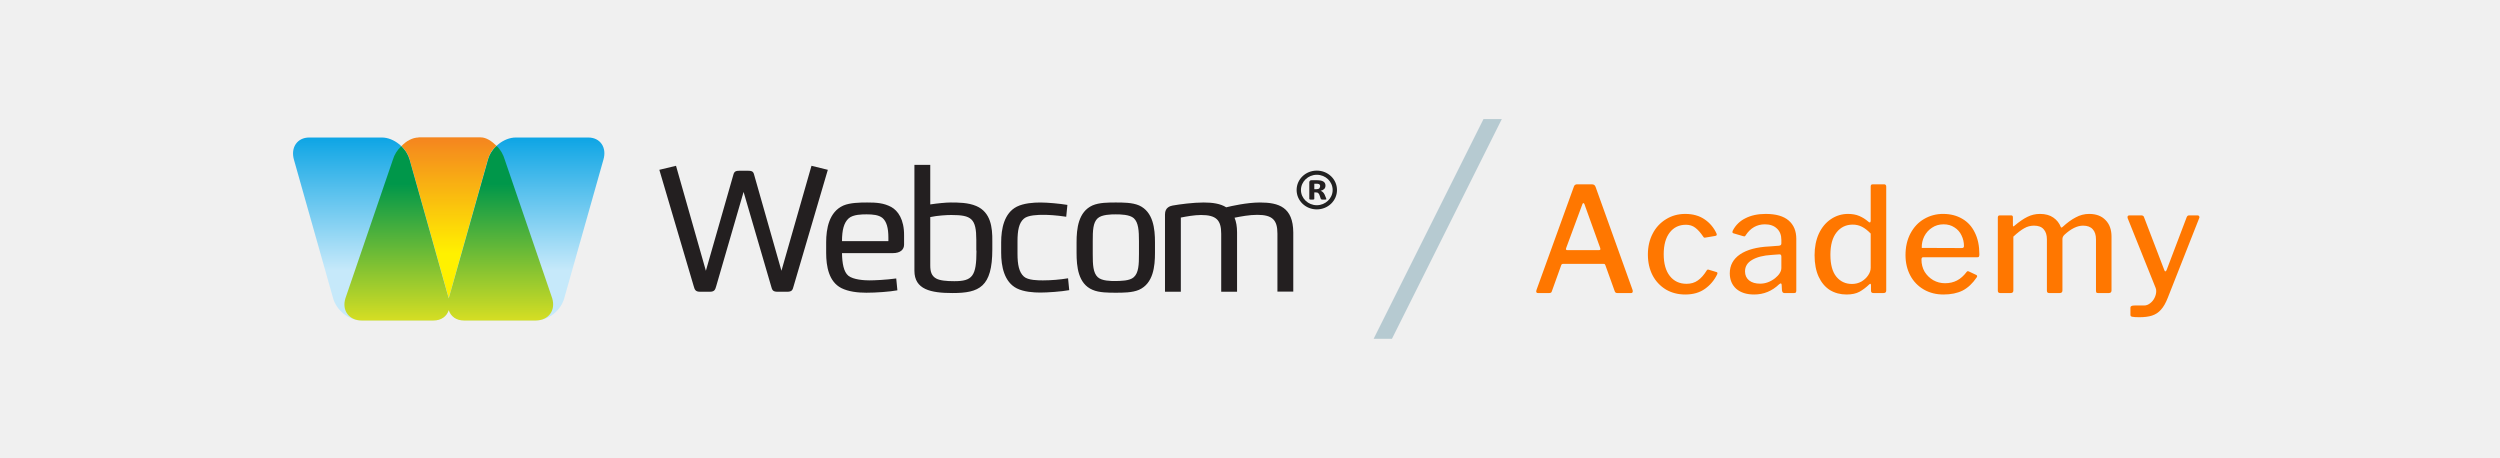
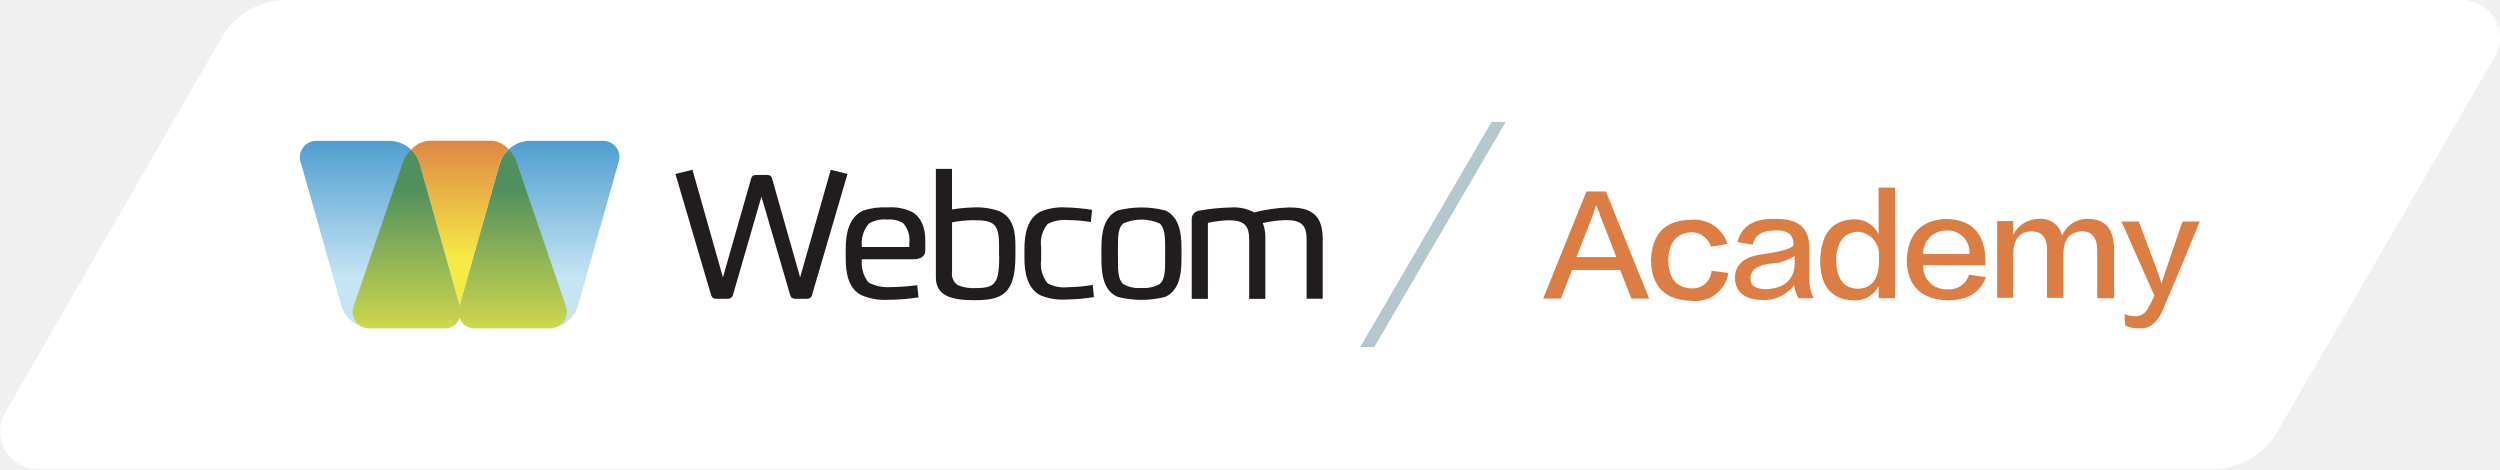
- <svg xmlns="http://www.w3.org/2000/svg" width="273" height="50" viewBox="0 0 273 50" fill="none">
-   <path d="M167.946 32C167.818 32 167.754 31.936 167.754 31.808L167.786 31.664L171.866 20.384C171.898 20.288 171.94 20.224 171.994 20.192C172.059 20.146 172.138 20.123 172.218 20.128H173.834C174.036 20.128 174.17 20.218 174.234 20.4L178.282 31.68C178.292 31.701 178.298 31.739 178.298 31.792C178.298 31.931 178.239 32 178.122 32H176.602C176.463 32 176.372 31.936 176.33 31.808L175.306 28.96C175.291 28.919 175.27 28.881 175.242 28.848C175.22 28.827 175.178 28.816 175.114 28.816H170.682C170.586 28.816 170.522 28.859 170.49 28.944L169.45 31.84C169.418 31.947 169.327 32 169.178 32H167.946ZM174.618 27.312C174.692 27.312 174.735 27.296 174.746 27.264C174.767 27.221 174.767 27.163 174.746 27.088L173.018 22.288C172.986 22.213 172.948 22.176 172.906 22.176C172.863 22.176 172.826 22.219 172.794 22.304L171.018 27.104L171.002 27.2C171.002 27.275 171.05 27.312 171.146 27.312H174.618ZM184.029 23.36C184.861 23.36 185.565 23.557 186.141 23.952C186.707 24.334 187.155 24.866 187.437 25.488C187.459 25.533 187.47 25.582 187.469 25.632C187.469 25.696 187.421 25.739 187.325 25.76L186.189 25.952H186.141C186.077 25.952 186.024 25.909 185.981 25.824C185.683 25.387 185.395 25.067 185.117 24.864C184.84 24.651 184.504 24.544 184.109 24.544C183.363 24.544 182.771 24.827 182.333 25.392C181.896 25.957 181.677 26.747 181.677 27.76C181.677 28.784 181.901 29.579 182.349 30.144C182.797 30.709 183.405 30.992 184.173 30.992C184.653 30.992 185.064 30.869 185.405 30.624C185.757 30.379 186.083 30.011 186.381 29.52C186.404 29.484 186.438 29.456 186.477 29.44C186.509 29.43 186.552 29.435 186.605 29.456L187.453 29.712C187.549 29.744 187.571 29.824 187.517 29.952C187.216 30.584 186.759 31.13 186.189 31.536C185.613 31.952 184.893 32.16 184.029 32.16C183.24 32.16 182.536 31.979 181.917 31.616C181.298 31.242 180.794 30.705 180.461 30.064C180.12 29.403 179.949 28.645 179.949 27.792C179.949 26.939 180.125 26.176 180.477 25.504C180.807 24.856 181.311 24.313 181.933 23.936C182.552 23.552 183.251 23.36 184.029 23.36ZM194.284 31.04C193.505 31.787 192.593 32.16 191.548 32.16C190.727 32.16 190.076 31.952 189.596 31.536C189.127 31.109 188.892 30.544 188.892 29.84C188.892 28.976 189.265 28.288 190.012 27.776C190.769 27.264 191.841 26.976 193.228 26.912L194.268 26.832C194.439 26.811 194.524 26.731 194.524 26.592V26.192C194.524 25.669 194.364 25.259 194.044 24.96C193.724 24.65 193.287 24.496 192.732 24.496C191.857 24.496 191.159 24.891 190.636 25.68C190.613 25.734 190.574 25.779 190.524 25.808C190.492 25.818 190.439 25.813 190.364 25.792L189.276 25.472C189.212 25.451 189.18 25.408 189.18 25.344C189.18 25.301 189.196 25.243 189.228 25.168C189.527 24.591 190.004 24.126 190.588 23.84C191.207 23.52 191.948 23.36 192.812 23.36C193.932 23.36 194.769 23.6 195.324 24.08C195.879 24.56 196.156 25.227 196.156 26.08V31.728C196.156 31.835 196.135 31.909 196.092 31.952C196.06 31.984 196.001 32 195.916 32H194.844C194.695 32 194.609 31.893 194.588 31.68L194.556 31.072C194.535 30.987 194.503 30.944 194.46 30.944C194.428 30.944 194.369 30.976 194.284 31.04ZM194.524 28.016C194.524 27.846 194.449 27.766 194.3 27.776L193.436 27.84C192.551 27.893 191.847 28.075 191.324 28.384C190.812 28.683 190.556 29.099 190.556 29.632C190.556 30.048 190.705 30.379 191.004 30.624C191.303 30.859 191.703 30.976 192.204 30.976C192.78 30.976 193.324 30.779 193.836 30.384C194.295 30.011 194.524 29.637 194.524 29.264V28.016ZM204.568 32C204.397 32 204.312 31.915 204.312 31.744V31.136C204.312 31.04 204.285 30.992 204.232 30.992C204.2 30.992 204.157 31.019 204.104 31.072C203.784 31.382 203.437 31.642 203.064 31.856C202.691 32.059 202.216 32.16 201.64 32.16C200.968 32.16 200.365 32 199.832 31.68C199.309 31.35 198.899 30.864 198.6 30.224C198.301 29.574 198.152 28.789 198.152 27.872C198.152 26.987 198.307 26.202 198.616 25.52C198.936 24.837 199.373 24.31 199.928 23.936C200.483 23.555 201.142 23.354 201.816 23.36C202.275 23.36 202.68 23.435 203.032 23.584C203.384 23.734 203.715 23.941 204.024 24.208C204.077 24.261 204.131 24.288 204.184 24.288C204.248 24.288 204.28 24.224 204.28 24.096V20.368C204.28 20.208 204.349 20.128 204.488 20.128H205.768C205.832 20.128 205.88 20.149 205.912 20.192C205.934 20.215 205.951 20.243 205.962 20.273C205.973 20.304 205.978 20.336 205.976 20.368V31.728C205.976 31.824 205.949 31.893 205.896 31.936C205.853 31.979 205.779 32 205.672 32H204.568ZM204.28 25.504C203.96 25.174 203.645 24.928 203.336 24.768C203.019 24.606 202.668 24.524 202.312 24.528C201.587 24.528 201 24.811 200.552 25.376C200.104 25.941 199.88 26.757 199.88 27.824C199.88 28.891 200.099 29.691 200.536 30.224C200.973 30.747 201.539 31.008 202.232 31.008C202.605 31.008 202.947 30.923 203.256 30.752C203.565 30.571 203.811 30.347 203.992 30.08C204.184 29.803 204.28 29.525 204.28 29.248V25.504ZM209.825 28.352C209.825 28.832 209.937 29.269 210.161 29.664C210.396 30.048 210.71 30.357 211.105 30.592C211.5 30.816 211.932 30.928 212.401 30.928C212.892 30.928 213.329 30.827 213.713 30.624C214.097 30.421 214.449 30.107 214.769 29.68C214.801 29.637 214.838 29.616 214.881 29.616C214.934 29.616 214.977 29.626 215.009 29.648L215.825 30.032C215.878 30.064 215.905 30.107 215.905 30.16C215.9 30.206 215.883 30.25 215.857 30.288C215.409 30.949 214.897 31.429 214.321 31.728C213.745 32.016 213.046 32.16 212.225 32.16C211.425 32.16 210.71 31.979 210.081 31.616C209.457 31.258 208.946 30.731 208.609 30.096C208.257 29.435 208.081 28.688 208.081 27.856C208.081 26.96 208.262 26.171 208.625 25.488C208.988 24.805 209.478 24.283 210.097 23.92C210.731 23.545 211.456 23.352 212.193 23.36C212.982 23.36 213.676 23.536 214.273 23.888C214.87 24.229 215.329 24.731 215.649 25.392C215.98 26.053 216.145 26.837 216.145 27.744V27.808C216.145 27.904 216.129 27.978 216.097 28.032C216.076 28.075 216.012 28.096 215.905 28.096H209.985C209.878 28.096 209.825 28.181 209.825 28.352ZM214.193 27.088C214.3 27.088 214.369 27.072 214.401 27.04C214.444 27.008 214.465 26.95 214.465 26.864C214.467 26.459 214.374 26.059 214.193 25.696C214.027 25.339 213.76 25.039 213.425 24.832C213.094 24.608 212.7 24.496 212.241 24.496C211.761 24.496 211.34 24.619 210.977 24.864C210.614 25.099 210.332 25.414 210.129 25.808C209.935 26.2 209.841 26.635 209.857 27.072L214.193 27.088ZM218.418 32C218.247 32 218.162 31.915 218.162 31.744V23.76C218.162 23.6 218.231 23.52 218.37 23.52H219.618C219.746 23.52 219.81 23.59 219.81 23.728V24.608C219.81 24.672 219.826 24.709 219.858 24.72C219.89 24.73 219.927 24.71 219.97 24.656C220.503 24.208 220.978 23.883 221.394 23.68C221.82 23.467 222.279 23.36 222.77 23.36C223.356 23.36 223.842 23.493 224.226 23.76C224.61 24.027 224.882 24.373 225.042 24.8C225.063 24.832 225.084 24.848 225.106 24.848C225.148 24.848 225.196 24.821 225.25 24.768C225.751 24.309 226.231 23.963 226.69 23.728C227.132 23.487 227.627 23.36 228.13 23.36C228.898 23.36 229.495 23.584 229.922 24.032C230.359 24.469 230.578 25.072 230.578 25.84V31.712C230.578 31.904 230.482 32 230.29 32H229.106C229.02 32 228.962 31.984 228.93 31.952C228.898 31.909 228.882 31.84 228.882 31.744V26.144C228.882 25.664 228.764 25.296 228.53 25.04C228.295 24.773 227.943 24.64 227.474 24.64C226.834 24.64 226.151 24.976 225.426 25.648C225.359 25.712 225.304 25.788 225.266 25.872C225.232 25.947 225.215 26.029 225.218 26.112V31.712C225.218 31.904 225.122 32 224.93 32H223.762C223.602 32 223.522 31.915 223.522 31.744V26.144C223.522 25.664 223.404 25.296 223.17 25.04C222.946 24.773 222.594 24.64 222.114 24.64C221.73 24.64 221.372 24.736 221.042 24.928C220.711 25.109 220.316 25.413 219.858 25.84V31.728C219.858 31.824 219.831 31.893 219.778 31.936C219.735 31.979 219.66 32 219.554 32H218.418ZM233.62 34.64C233.257 34.64 233.001 34.624 232.852 34.592C232.713 34.571 232.644 34.507 232.644 34.4V33.584C232.644 33.434 232.793 33.36 233.092 33.36H234.132C234.367 33.36 234.585 33.28 234.788 33.12C235.001 32.96 235.167 32.757 235.284 32.512C235.401 32.267 235.46 32.027 235.46 31.792C235.463 31.672 235.442 31.552 235.396 31.44L232.34 23.824C232.327 23.788 232.321 23.75 232.324 23.712C232.324 23.584 232.399 23.52 232.548 23.52H233.86C233.924 23.52 233.983 23.541 234.036 23.584C234.062 23.599 234.084 23.62 234.1 23.645C234.117 23.67 234.128 23.698 234.132 23.728L236.34 29.488C236.372 29.584 236.409 29.632 236.452 29.632C236.516 29.632 236.569 29.568 236.612 29.44L238.788 23.712C238.841 23.584 238.927 23.52 239.044 23.52H239.988C240.063 23.52 240.116 23.552 240.148 23.616C240.191 23.669 240.196 23.728 240.164 23.792L236.724 32.512C236.5 33.088 236.249 33.525 235.972 33.824C235.711 34.123 235.374 34.344 234.996 34.464C234.633 34.581 234.175 34.64 233.62 34.64Z" fill="#FF7700" />
-   <path fill-rule="evenodd" clip-rule="evenodd" d="M64.245 15.017H56.321C55.029 15.017 53.674 16.087 53.285 17.427L49.003 32.575L44.722 17.427C44.348 16.102 42.994 15.017 41.702 15.017H33.762C32.469 15.017 31.722 16.102 32.095 17.427L36.377 32.575C36.75 33.9 38.105 34.985 39.413 34.985H47.337C48.178 34.985 48.785 34.522 49.003 33.835C49.221 34.522 49.829 34.985 50.669 34.985H58.594C59.886 34.985 61.241 33.915 61.614 32.575L65.896 17.427C66.286 16.102 65.538 15.017 64.246 15.017H64.245Z" fill="url(#paint0_linear)" />
-   <path fill-rule="evenodd" clip-rule="evenodd" d="M45.702 15.016C45.064 15.016 44.348 15.399 43.834 15.958C44.254 16.357 44.581 16.868 44.721 17.41L49.003 32.558L53.285 17.41C53.455 16.82 53.752 16.34 54.219 15.926C53.705 15.415 53.098 15 52.491 15H45.702V15.016Z" fill="url(#paint1_linear)" />
-   <path fill-rule="evenodd" clip-rule="evenodd" d="M60.306 32.59L55.122 17.442C54.966 16.9 54.67 16.341 54.234 15.942C53.784 16.334 53.459 16.85 53.3 17.426L49.003 32.574V32.59L44.721 17.442C44.56 16.88 44.247 16.372 43.818 15.974C43.382 16.373 43.056 16.9 42.9 17.442L37.715 32.59C37.311 33.915 38.12 35 39.505 35H47.337C48.177 35 48.785 34.553 49.003 33.867C49.221 34.553 49.828 35 50.669 35H58.499C59.9 34.984 60.694 33.915 60.305 32.59H60.306Z" fill="url(#paint2_linear)" />
-   <path d="M88.614 18.105L85.334 29.567L82.401 19.26C82.292 18.858 82.274 18.647 81.727 18.647H80.707C80.179 18.647 80.142 18.857 80.033 19.26L77.082 29.567L73.821 18.105L71.999 18.543L75.752 31.247C75.862 31.633 75.934 31.86 76.462 31.86H77.501C78.029 31.86 78.101 31.633 78.211 31.247L81.199 20.957L84.205 31.247C84.315 31.65 84.369 31.86 84.915 31.86H85.954C86.5 31.86 86.554 31.65 86.664 31.247L90.399 18.543L88.614 18.105ZM97.322 22.602C96.502 22.165 95.718 22.112 94.698 22.112C93.915 22.112 92.822 22.13 92.093 22.445C90.526 23.145 90.217 24.983 90.217 26.47V27.608C90.217 29.095 90.508 30.758 91.874 31.458C92.64 31.843 93.641 31.965 94.607 31.965C95.664 31.965 97.157 31.86 97.995 31.703L97.868 30.407C96.72 30.565 95.482 30.617 94.917 30.617C94.388 30.617 93.187 30.547 92.64 30.11C92.13 29.69 91.965 28.762 91.947 27.642H97.485C98.342 27.642 98.725 27.24 98.725 26.715V25.718C98.742 23.95 98.05 23.005 97.322 22.602ZM97.012 26.33H91.947C91.947 25.14 92.147 24.318 92.676 23.845C93.168 23.407 94.152 23.407 94.643 23.407C95.281 23.407 95.937 23.46 96.356 23.793C96.811 24.177 97.012 24.878 97.012 25.945V26.33ZM106.613 22.498C105.72 22.112 104.609 22.112 103.807 22.112C103.333 22.112 102.386 22.2 101.584 22.322V18H99.854V29.567C99.854 31.615 101.639 32 104.026 32C106.94 32 108.361 31.335 108.361 27.24V26.33C108.38 24.843 108.197 23.18 106.613 22.498ZM106.631 27.362C106.631 30.162 106.194 30.705 104.208 30.705C103.333 30.705 102.623 30.635 102.222 30.408C101.73 30.128 101.584 29.672 101.584 28.99V23.705C102.386 23.53 103.406 23.478 103.88 23.478C106.084 23.478 106.613 23.862 106.613 26.208V27.363H106.631V27.362ZM113.918 30.618C113.389 30.618 112.26 30.618 111.805 30.198C111.276 29.725 111.112 28.885 111.112 27.73V26.347C111.112 25.192 111.258 24.352 111.805 23.88C112.26 23.478 113.371 23.46 113.918 23.46C114.483 23.46 115.284 23.495 116.432 23.67C116.432 23.67 116.559 22.41 116.559 22.375C115.721 22.235 114.391 22.113 113.608 22.113C112.861 22.113 111.805 22.183 111.039 22.567C109.655 23.267 109.327 24.983 109.327 26.47V27.59C109.327 29.078 109.655 30.793 111.039 31.492C111.805 31.878 112.861 31.948 113.608 31.948C114.391 31.948 115.903 31.843 116.76 31.685L116.632 30.39C115.735 30.538 114.827 30.613 113.918 30.617V30.618ZM124.375 22.428C123.646 22.112 122.626 22.112 121.842 22.112C121.059 22.112 120.039 22.112 119.31 22.428C117.743 23.128 117.561 24.983 117.561 26.47V27.608C117.561 29.095 117.725 30.985 119.31 31.65C120.021 31.965 121.059 31.965 121.842 31.965C122.626 31.965 123.646 31.965 124.375 31.65C125.941 30.95 126.124 29.095 126.124 27.608V26.47C126.124 24.983 125.941 23.128 124.375 22.427V22.428ZM124.375 27.748C124.375 28.902 124.338 29.795 123.81 30.268C123.355 30.688 122.371 30.67 121.842 30.688C121.296 30.688 120.33 30.688 119.875 30.268C119.365 29.795 119.328 28.902 119.328 27.748V26.348C119.328 25.193 119.347 24.3 119.875 23.828C120.33 23.425 121.314 23.408 121.842 23.408C122.371 23.408 123.355 23.425 123.81 23.828C124.32 24.3 124.375 25.192 124.375 26.348V27.748ZM137.582 22.112C136.18 22.112 134.467 22.498 133.903 22.638C133.265 22.235 132.409 22.112 131.443 22.112C130.295 22.112 128.838 22.305 128.055 22.445C127.8 22.497 127.217 22.637 127.217 23.407V31.86H128.947V23.758C129.567 23.635 130.423 23.478 131.152 23.478C132.828 23.478 133.356 24.038 133.356 25.525V31.86H135.087V25.385C135.087 24.737 134.996 24.212 134.813 23.775C135.506 23.635 136.435 23.46 137.291 23.46C138.949 23.46 139.495 24.02 139.495 25.507V31.842H141.226V25.385C141.208 22.62 139.641 22.112 137.582 22.112ZM144.833 21.727V21.762C144.833 21.78 144.815 21.78 144.797 21.78C144.779 21.78 144.742 21.797 144.706 21.797H144.396C144.36 21.797 144.323 21.78 144.305 21.78C144.287 21.78 144.268 21.762 144.25 21.745C144.232 21.727 144.232 21.71 144.214 21.675L144.104 21.343C144.08 21.24 144.023 21.147 143.941 21.08C143.886 21.028 143.795 21.01 143.667 21.01H143.522V21.71C143.522 21.745 143.503 21.762 143.467 21.78C143.43 21.797 143.358 21.797 143.248 21.797C143.139 21.797 143.066 21.797 143.03 21.78C142.993 21.762 142.975 21.745 142.975 21.71V19.925C142.975 19.855 142.993 19.802 143.03 19.75C143.066 19.698 143.139 19.68 143.212 19.68H143.831C143.977 19.68 144.104 19.698 144.214 19.715C144.323 19.733 144.414 19.767 144.505 19.82C144.578 19.872 144.651 19.925 144.687 20.012C144.724 20.082 144.742 20.17 144.742 20.275C144.742 20.433 144.687 20.555 144.596 20.642C144.489 20.741 144.357 20.808 144.214 20.835C144.302 20.864 144.383 20.912 144.451 20.975C144.524 21.045 144.596 21.132 144.651 21.255L144.779 21.57C144.815 21.657 144.833 21.692 144.833 21.727ZM144.159 20.327C144.159 20.292 144.159 20.257 144.141 20.222C144.127 20.191 144.108 20.161 144.086 20.135C144.07 20.118 144.05 20.104 144.028 20.095C144.006 20.086 143.983 20.081 143.959 20.082C143.904 20.065 143.849 20.065 143.777 20.065H143.522V20.66H143.758C143.904 20.66 144.013 20.625 144.068 20.573C144.123 20.485 144.159 20.415 144.159 20.328V20.327Z" fill="#231F20" />
-   <path d="M143.794 22.865C142.574 22.865 141.59 21.92 141.59 20.748C141.59 19.575 142.574 18.63 143.794 18.63C145.015 18.63 145.999 19.575 145.999 20.747C145.999 21.92 145.015 22.865 143.794 22.865ZM143.794 19.085C142.847 19.085 142.064 19.837 142.064 20.747C142.064 21.657 142.847 22.41 143.794 22.41C144.742 22.41 145.525 21.657 145.525 20.747C145.525 19.837 144.76 19.085 143.794 19.085Z" fill="#212121" />
-   <path d="M161.999 13L149.999 37H151.999L163.999 13H161.999Z" fill="#B6CAD1" />
+ <svg xmlns="http://www.w3.org/2000/svg" id="Слой_1" data-name="Слой 1" viewBox="0 0 266.5 50">
  <defs>
-     <linearGradient id="paint0_linear" x1="41.412" y1="29.54" x2="41.412" y2="13.966" gradientUnits="userSpaceOnUse">
-       <stop stop-color="#C6E9FA" />
-       <stop offset="1" stop-color="#00A0E3" />
+     <style>.cls-1{fill:#fff;}.cls-2{fill:#dc7d43;}.cls-3{fill:url(#Безымянный_градиент_4);}.cls-4{fill:url(#Безымянный_градиент_2);}.cls-5{fill:url(#Безымянный_градиент_3);}.cls-6{fill:#211c1d;}.cls-7{fill:#b4c7ce;}</style>
+     <linearGradient id="Безымянный_градиент_4" x1="49" y1="914.711" x2="49" y2="930.285" gradientTransform="matrix(1, 0, 0, -1, 0, 944.252)" gradientUnits="userSpaceOnUse">
+       <stop offset="0" stop-color="#c6e4f4" />
+       <stop offset="1" stop-color="#4699cd" />
    </linearGradient>
-     <linearGradient id="paint1_linear" x1="42.618" y1="27.707" x2="42.618" y2="14.576" gradientUnits="userSpaceOnUse">
-       <stop stop-color="#FFF100" />
-       <stop offset="1" stop-color="#F48120" />
+     <linearGradient id="Безымянный_градиент_2" x1="49.028" y1="916.544" x2="49.028" y2="929.675" gradientTransform="matrix(1, 0, 0, -1, 0, 944.252)" gradientUnits="userSpaceOnUse">
+       <stop offset="0" stop-color="#f6eb46" />
+       <stop offset="1" stop-color="#de8444" />
    </linearGradient>
-     <linearGradient id="paint2_linear" x1="41.71" y1="35.036" x2="41.71" y2="20.074" gradientUnits="userSpaceOnUse">
-       <stop stop-color="#D6DE23" />
-       <stop offset="1" stop-color="#00974A" />
+     <linearGradient id="Безымянный_градиент_3" x1="49.009" y1="909.216" x2="49.009" y2="924.178" gradientTransform="matrix(1, 0, 0, -1, 0, 944.252)" gradientUnits="userSpaceOnUse">
+       <stop offset="0" stop-color="#cfd74e" />
+       <stop offset="1" stop-color="#50905e" />
    </linearGradient>
  </defs>
+   <path class="cls-1" d="M23.578,4.092A8,8,0,0,1,30.555,0H262.5a4,4,0,0,1,3.488,5.954L242.822,45.908A8,8,0,0,1,235.845,50H4A4,4,0,0,1,.516,44.046Z" />
+   <path class="cls-2" d="M171.191,20.411,175.8,31.834h-1.892l-1.2-3.061h-5.122l-1.2,3.061H164.5l4.614-11.423Zm-1.015,1.508h-.046c-.093.32-.231.685-.323,1.005-.047.091-.6,1.553-1.754,4.478H172.3c-1.107-2.878-1.707-4.386-1.753-4.478a.608.608,0,0,0-.046-.229A3.531,3.531,0,0,1,170.176,21.919Z" />
+   <path class="cls-2" d="M184.157,25.986l-1.753.32a2.214,2.214,0,0,0-2.077-1.553q-2.422.137-2.492,3.016c.047,1.919.877,2.924,2.492,2.97a2.007,2.007,0,0,0,2.123-1.873l1.8.229a3.578,3.578,0,0,1-4.014,2.97c-2.723-.091-4.153-1.508-4.245-4.249.092-2.878,1.476-4.341,4.245-4.386A3.734,3.734,0,0,1,184.157,25.986Z" />
+   <path class="cls-2" d="M193.34,31.788h-1.615a3.2,3.2,0,0,1-.462-1.417,3.994,3.994,0,0,1-3.6,1.6c-1.707-.091-2.63-.822-2.722-2.285,0-1.508,1.015-2.376,3.091-2.6,1.8-.274,2.861-.548,3.138-.914.092-1.142-.6-1.691-2.03-1.6-1.292,0-2.077.5-2.307,1.508l-1.615-.274c.415-1.691,1.707-2.513,3.922-2.467q3.876-.137,3.737,3.29v3.381A4.248,4.248,0,0,0,193.34,31.788Zm-2.031-3.473V27.265a4.619,4.619,0,0,1-2.491.822c-1.523.183-2.215.685-2.215,1.554-.046.822.554,1.188,1.753,1.188C190.2,30.692,191.171,29.869,191.309,28.316Z" />
+   <path class="cls-2" d="M200.261,20h1.754V31.788h-1.754V30.509a2.846,2.846,0,0,1-2.814,1.508c-2.215-.137-3.369-1.508-3.415-4.112.046-2.97,1.246-4.478,3.645-4.523a2.756,2.756,0,0,1,2.584,1.6Zm.047,7.9v-.822a2.408,2.408,0,0,0-2.262-2.376c-1.522.091-2.261,1.1-2.307,3.061.046,1.965.785,2.97,2.307,3.016C199.523,30.737,200.261,29.778,200.308,27.9Z" />
+   <path class="cls-2" d="M209.9,29.275l1.8.274c-.6,1.645-1.984,2.467-4.107,2.467-2.768-.091-4.245-1.508-4.337-4.2.092-2.879,1.522-4.341,4.153-4.478,2.768.046,4.2,1.508,4.245,4.478v.457h-6.645a2.434,2.434,0,0,0,2.584,2.559A2.171,2.171,0,0,0,209.9,29.275Zm-4.891-2.193h4.938a2.328,2.328,0,0,0-2.4-2.513A2.436,2.436,0,0,0,205.014,27.082Z" />
+   <path class="cls-2" d="M225.317,31.788h-1.753V26.9c.046-1.508-.508-2.285-1.707-2.239-1.2.091-1.846.822-1.892,2.285v4.8h-1.754V26.854c.046-1.508-.507-2.193-1.707-2.193-1.2.046-1.846.822-1.892,2.33v4.752H212.9V23.564h1.707v1.462a3.058,3.058,0,0,1,2.723-1.691,2.3,2.3,0,0,1,2.491,1.782,2.892,2.892,0,0,1,2.769-1.782q2.769,0,2.769,3.29v5.163Z" />
+   <path class="cls-2" d="M229.655,31.514l-3.507-7.9h1.846l2.076,5.529.323,1.051h.046l.323-1.051,1.892-5.529H234.5c-1.984,4.8-3.184,7.676-3.6,8.59-.692,2.01-1.661,2.924-2.815,2.787a3.22,3.22,0,0,1-1.523-.274l-.092-1.234a3.173,3.173,0,0,0,1.061.228,1.516,1.516,0,0,0,1.523-1.005A9.079,9.079,0,0,0,229.655,31.514Z" />
+   <path class="cls-3" d="M64.247,15.017H56.322a3.409,3.409,0,0,0-3.036,2.41L49,32.575,44.723,17.427a3.4,3.4,0,0,0-3.02-2.41h-7.94a1.745,1.745,0,0,0-1.666,2.41l4.282,15.148a3.4,3.4,0,0,0,3.036,2.41h7.925A1.656,1.656,0,0,0,49,33.836a1.656,1.656,0,0,0,1.666,1.149H58.6a3.373,3.373,0,0,0,3.02-2.41L65.9,17.427A1.731,1.731,0,0,0,64.247,15.017Z" />
+   <path class="cls-4" d="M45.7,15.016a2.727,2.727,0,0,0-1.868.942,3.133,3.133,0,0,1,.887,1.453L49,32.558,53.286,17.41a3.045,3.045,0,0,1,.934-1.484A2.676,2.676,0,0,0,52.492,15H45.7Z" />
+   <path class="cls-5" d="M60.307,32.59,55.123,17.442a3.282,3.282,0,0,0-.887-1.5,3.037,3.037,0,0,0-.934,1.485L49,32.574v.016L44.723,17.442a3.213,3.213,0,0,0-.9-1.468,3.245,3.245,0,0,0-.919,1.468L37.717,32.59A1.767,1.767,0,0,0,39.507,35h7.831A1.644,1.644,0,0,0,49,33.867,1.644,1.644,0,0,0,50.67,35H58.5A1.779,1.779,0,0,0,60.307,32.59Z" />
+   <path class="cls-6" d="M88.56,18.1,85.292,29.567,82.368,19.26c-.109-.4-.127-.613-.672-.613H80.679c-.527,0-.563.21-.672.613L77.066,29.567,73.816,18.1,72,18.542l3.741,12.7c.109.385.182.613.708.613h1.035c.527,0,.6-.228.708-.613l2.978-10.29,3,10.29c.109.4.163.613.708.613h1.035c.545,0,.6-.21.708-.613l3.722-12.7Zm8.68,4.5a5.136,5.136,0,0,0-2.615-.49,7.212,7.212,0,0,0-2.6.333c-1.562.7-1.87,2.538-1.87,4.025v1.138c0,1.487.291,3.15,1.652,3.85a6.235,6.235,0,0,0,2.724.507,21.982,21.982,0,0,0,3.377-.263l-.127-1.3a24.508,24.508,0,0,1-2.942.21,4.336,4.336,0,0,1-2.27-.507,3.359,3.359,0,0,1-.69-2.468H97.4c.853,0,1.235-.4,1.235-.927v-1C98.656,23.95,97.966,23,97.24,22.6Zm-.309,3.727H91.883a3.223,3.223,0,0,1,.726-2.485,3.228,3.228,0,0,1,1.961-.437,2.8,2.8,0,0,1,1.707.385,2.711,2.711,0,0,1,.654,2.153ZM106.5,22.5a7.255,7.255,0,0,0-2.8-.385,17.913,17.913,0,0,0-2.216.21V18H99.763V29.567c0,2.048,1.78,2.433,4.159,2.433,2.905,0,4.321-.665,4.321-4.76v-.91C108.261,24.843,108.08,23.18,106.5,22.5Zm.018,4.865c0,2.8-.436,3.343-2.415,3.343a4.462,4.462,0,0,1-1.979-.3,1.423,1.423,0,0,1-.636-1.417V23.7a12.3,12.3,0,0,1,2.288-.227c2.2,0,2.724.385,2.724,2.73v1.155Zm7.263,3.255a3.689,3.689,0,0,1-2.106-.42,3.229,3.229,0,0,1-.69-2.468V26.347a3.158,3.158,0,0,1,.69-2.468,3.805,3.805,0,0,1,2.106-.42,16.248,16.248,0,0,1,2.506.21s.127-1.26.127-1.3a21.617,21.617,0,0,0-2.941-.263,6.066,6.066,0,0,0-2.561.455c-1.38.7-1.706,2.415-1.706,3.9v1.12c0,1.487.326,3.2,1.706,3.9a6.066,6.066,0,0,0,2.561.455,21.968,21.968,0,0,0,3.141-.263l-.127-1.3A17.036,17.036,0,0,1,113.781,30.618Zm10.423-8.19a10.27,10.27,0,0,0-5.048,0c-1.562.7-1.743,2.555-1.743,4.042v1.138c0,1.487.163,3.378,1.743,4.042a10.27,10.27,0,0,0,5.048,0c1.562-.7,1.743-2.555,1.743-4.042V26.47C125.947,24.983,125.766,23.128,124.2,22.427Zm0,5.32c0,1.155-.036,2.048-.563,2.52a3.356,3.356,0,0,1-1.961.42,3.2,3.2,0,0,1-1.961-.42c-.508-.472-.545-1.365-.545-2.52v-1.4c0-1.155.018-2.048.545-2.52a4.788,4.788,0,0,1,3.922,0c.508.472.563,1.365.563,2.52Zm13.164-5.635a17.368,17.368,0,0,0-3.667.525,4.6,4.6,0,0,0-2.452-.525,21.85,21.85,0,0,0-3.377.333.913.913,0,0,0-.835.962V31.86h1.725v-8.1a12.087,12.087,0,0,1,2.2-.28c1.67,0,2.2.56,2.2,2.047V31.86h1.725V25.385a4.157,4.157,0,0,0-.273-1.61,12.953,12.953,0,0,1,2.47-.315c1.652,0,2.2.56,2.2,2.048v6.335H141V25.385C140.982,22.62,139.42,22.112,137.368,22.112Z" />
+   <path class="cls-7" d="M159,13,145,37h1.5l14-24Z" />
</svg>
